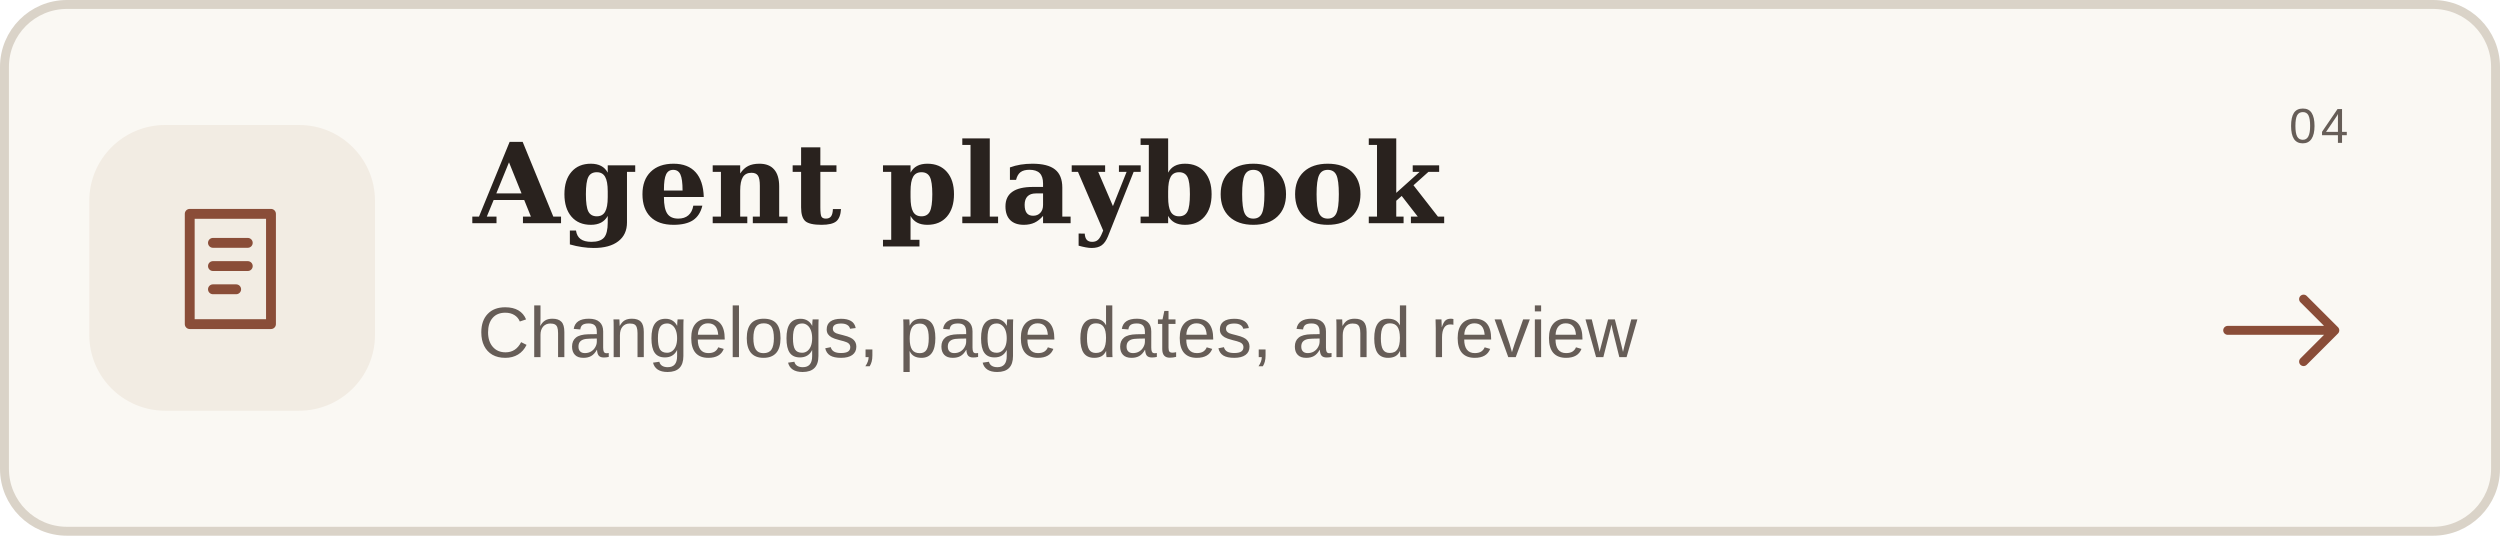
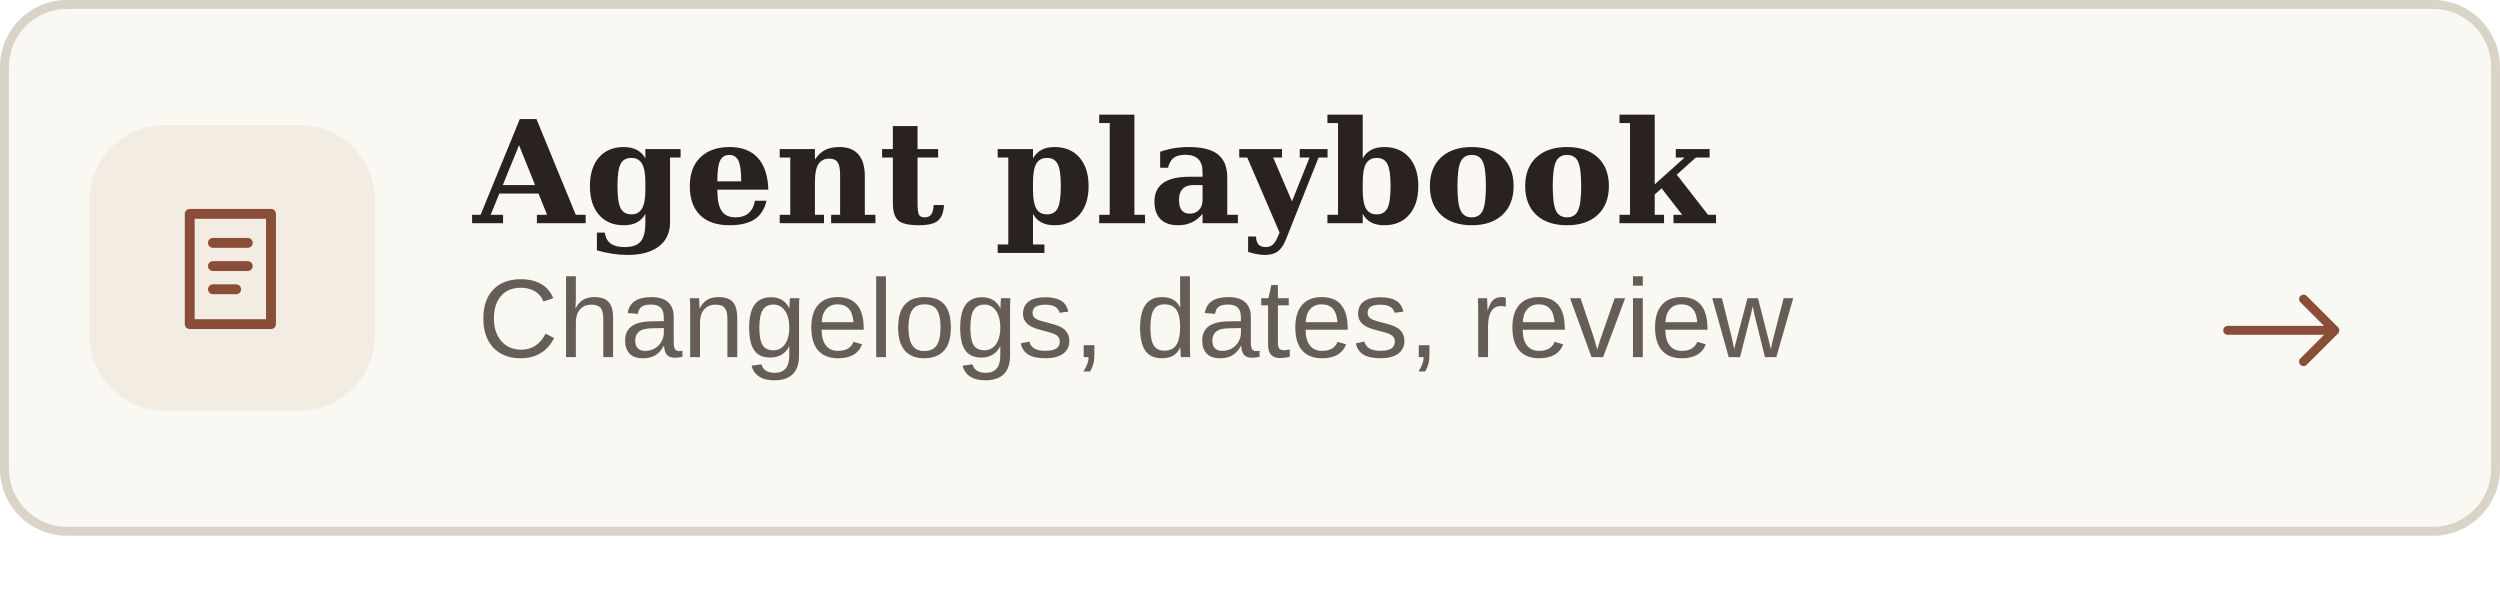
- <svg xmlns="http://www.w3.org/2000/svg" width="560" height="120" viewBox="0 0 560 120" role="img" aria-labelledby="title desc">
+ <svg xmlns="http://www.w3.org/2000/svg" width="560" height="132" viewBox="0 0 560 132" role="img" aria-labelledby="title desc">
  <rect x="1" y="1" width="558" height="118" rx="14" fill="#faf8f3" stroke="#dad3c8" stroke-width="2" />
  <rect x="20" y="28" width="64" height="64" rx="17" fill="#f2ece3" />
  <path d="M5 3h14v19H5zM9 8h6M9 12h6M9 16h4" transform="translate(36 44) scale(1.3)" fill="none" stroke="#8a4d38" stroke-width="1.7" stroke-linecap="round" stroke-linejoin="round" />
-   <text x="106" y="50" fill="#29221e" font-family="Georgia, DejaVu Serif, serif" font-size="25" font-weight="700">Agent playbook</text>
-   <text x="107" y="80" fill="#665d57" font-family="Arial, Helvetica, DejaVu Sans, sans-serif" font-size="16">Changelogs, page dates, and review</text>
-   <text x="526" y="32" text-anchor="end" fill="#665d57" font-family="Arial, Helvetica, DejaVu Sans, sans-serif" font-size="11" letter-spacing="1">04</text>
+   <text x="106" y="50" fill="#29221e" font-family="Georgia, DejaVu Serif, serif" font-size="32" font-weight="700">Agent playbook</text>
+   <text x="107" y="80" fill="#665d57" font-family="Arial, Helvetica, DejaVu Sans, sans-serif" font-size="25">Changelogs, dates, review</text>
  <path d="M499 74h24m-7-7 7 7-7 7" fill="none" stroke="#8a4d38" stroke-width="2" stroke-linecap="round" stroke-linejoin="round" />
</svg>
